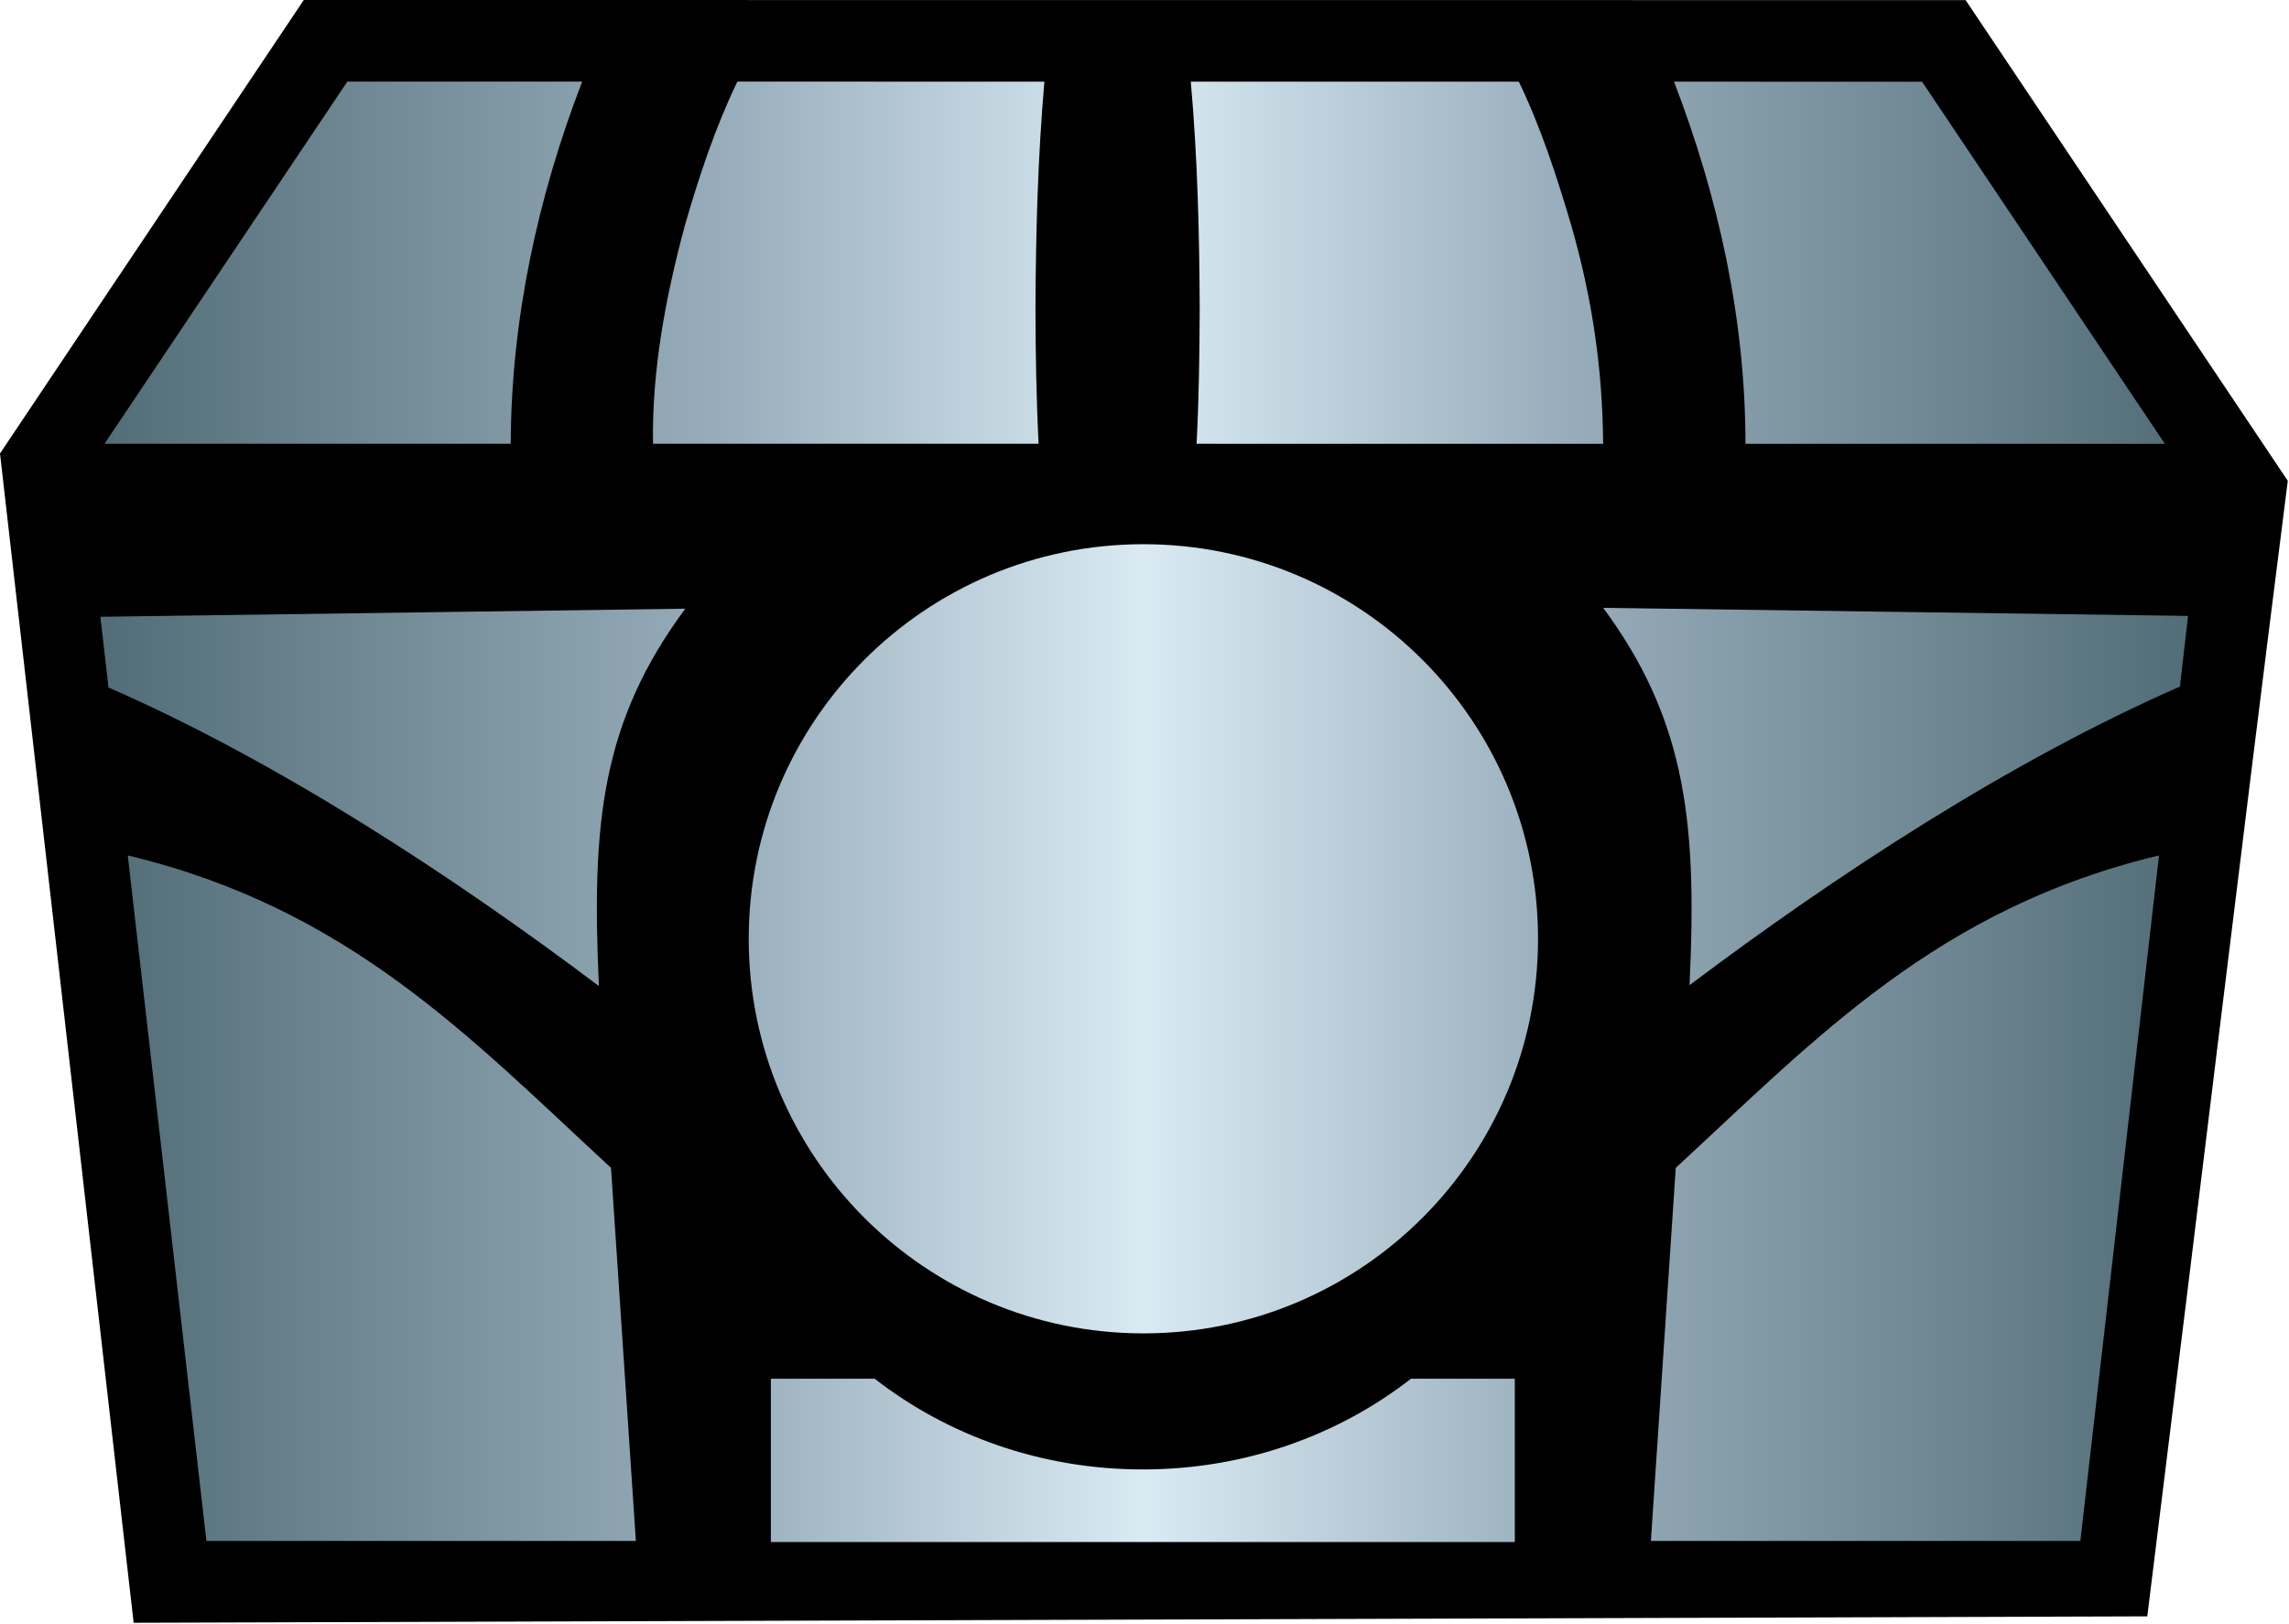
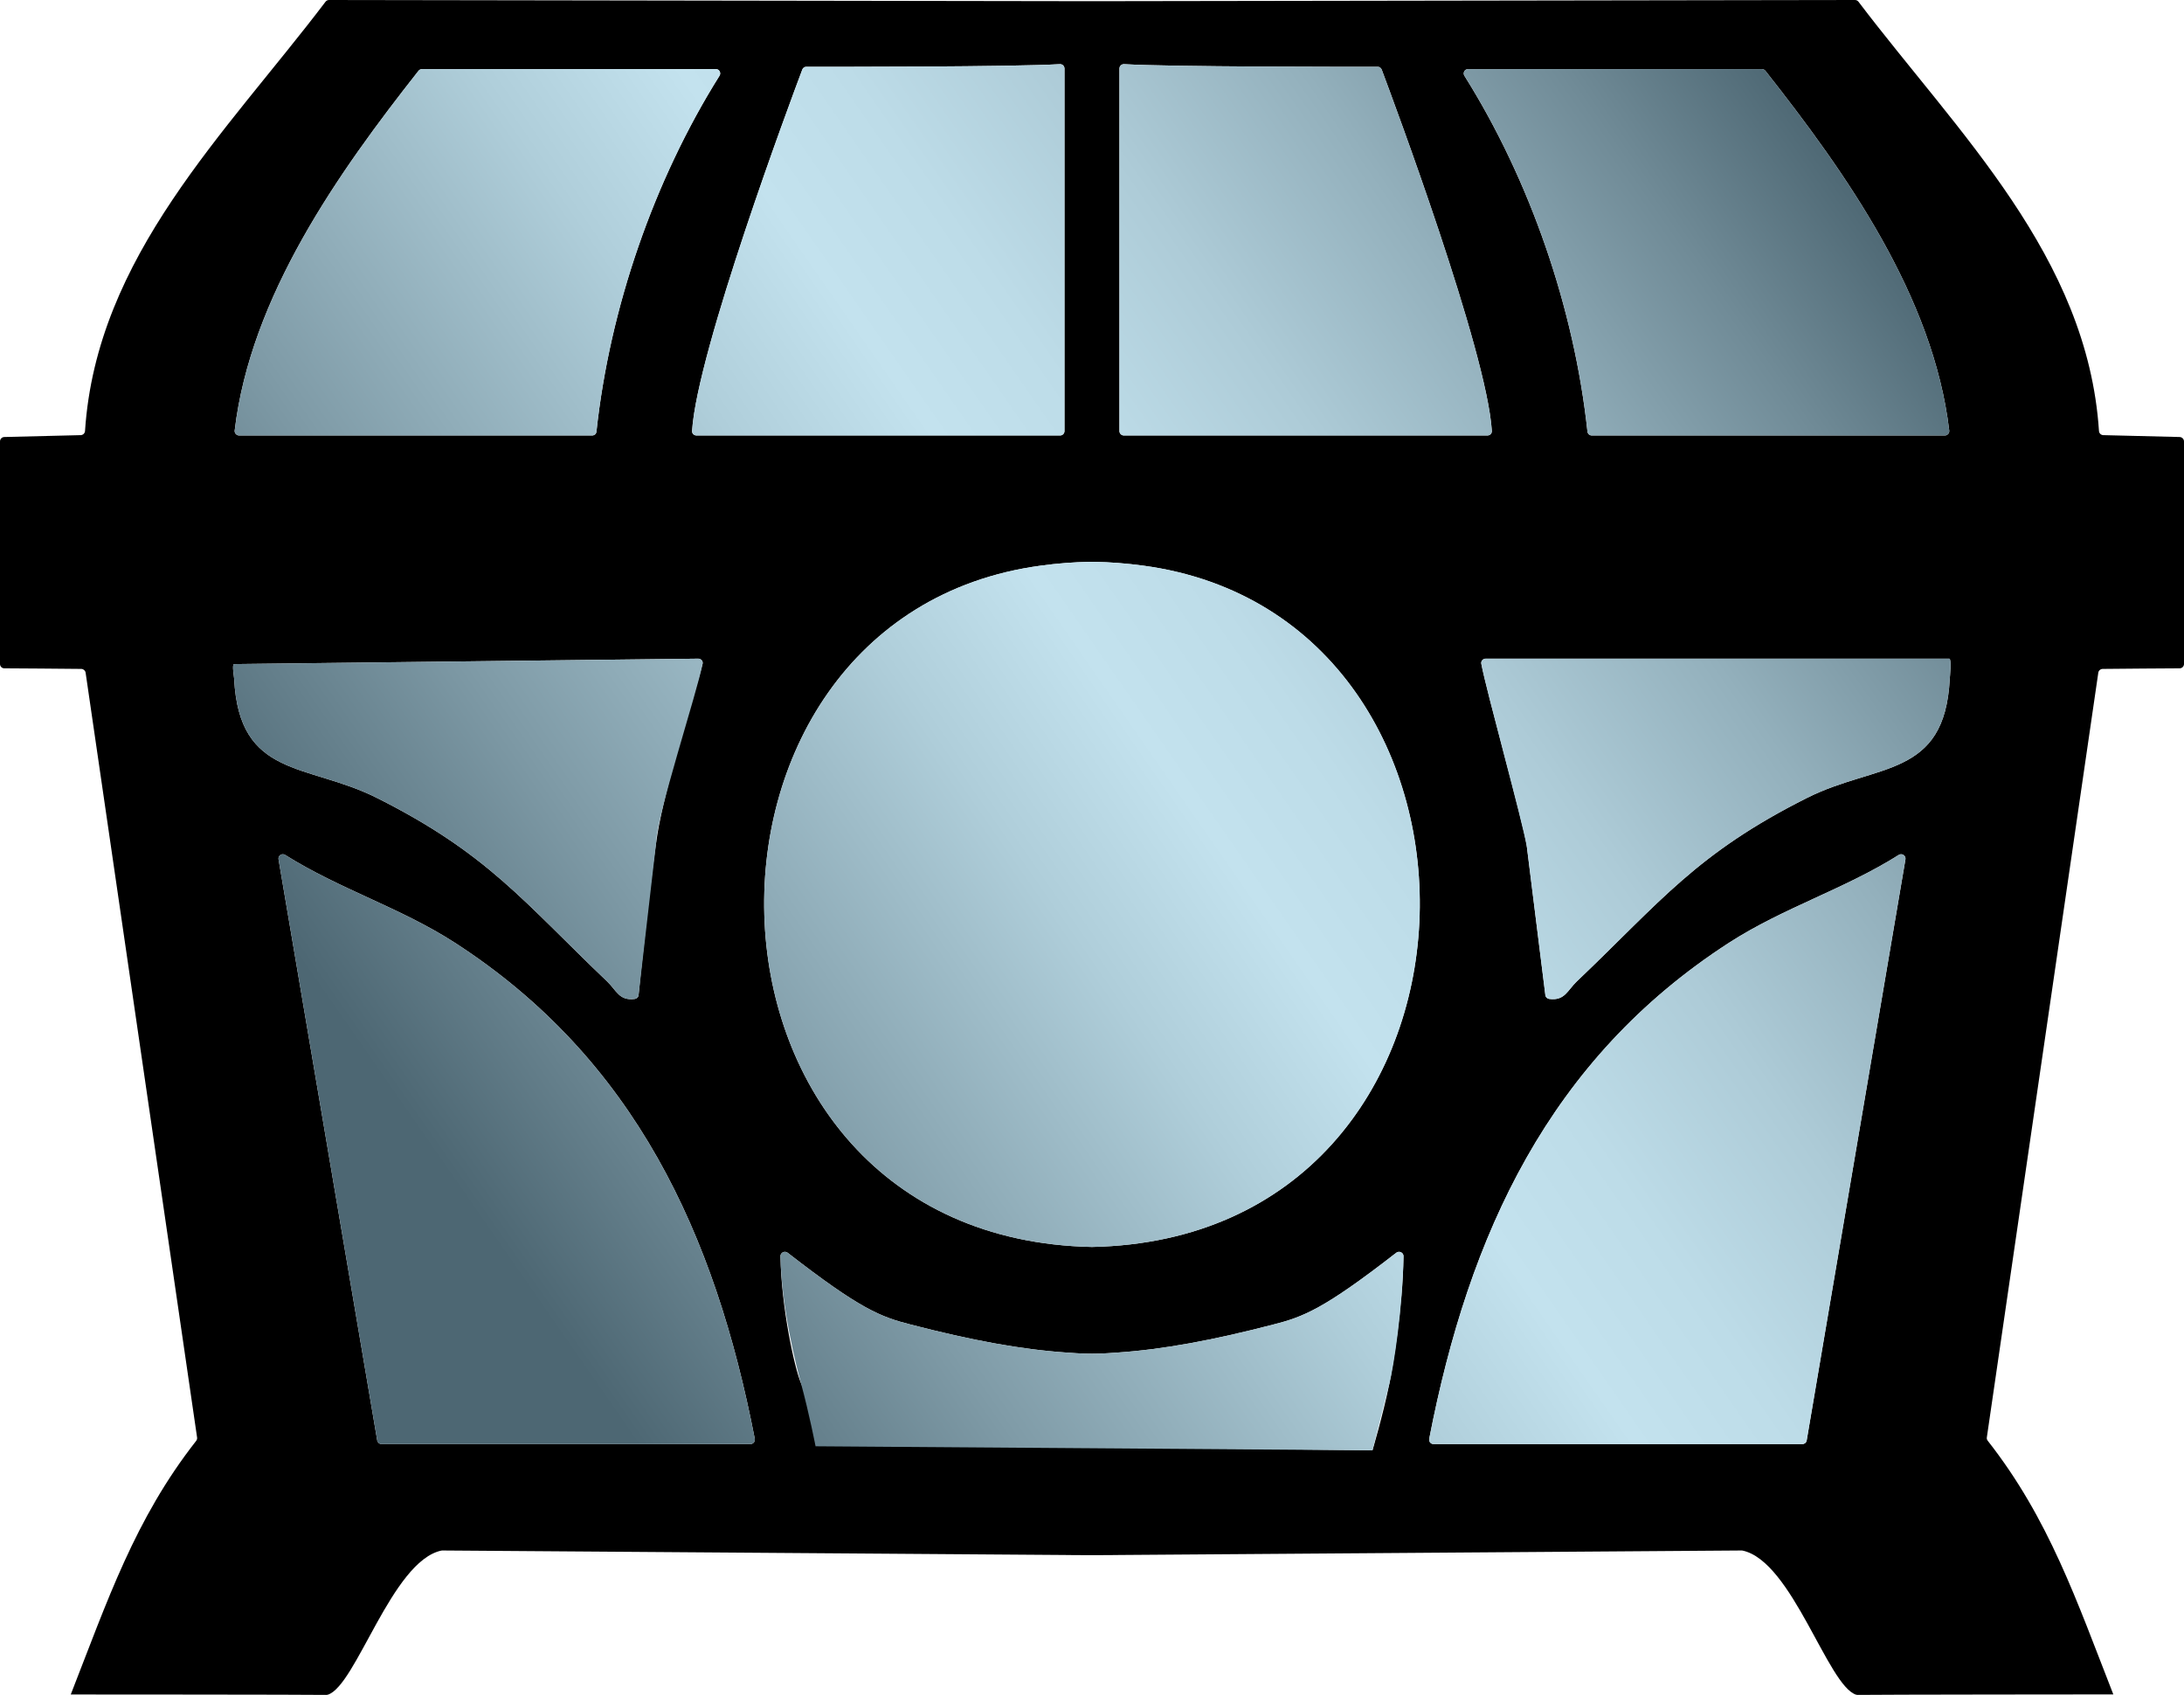
- <svg xmlns="http://www.w3.org/2000/svg" width="1122" height="796" viewBox="0 0 1122 796" version="1.1" xml:space="preserve" style="fill-rule:evenodd;clip-rule:evenodd;">
-   <path d="M170.253,40.001l-128.844,192.374l59.776,523.082l915.997,-2.924c20.96,-168.694 41.294,-338.349 62.656,-506.992l-137.695,-205.488l-771.89,-0.052Z" style="fill-rule:nonzero;stroke:#000;stroke-width:80px;" />
-   <path d="M753.901,460.245c0,106.838 -86.61,193.446 -193.448,193.446c-106.836,0 -193.446,-86.608 -193.446,-193.446c0,-106.836 86.61,-193.446 193.446,-193.446c106.838,0 193.448,86.61 193.448,193.446Zm67.506,112.306l-12.186,182.906l210.506,0l38.556,-336.084c-108.65,26.016 -168.068,89.688 -236.872,153.174l-0.004,0.004Zm-527.846,-89.146c-72.052,-54.23 -157.626,-110.21 -240.376,-146.37l-3.976,-34.66l286.7,-3.964c-20.539,27.708 -31.975,54.028 -37.872,82.91c-6.093,29.842 -6.274,62.418 -4.476,102.084Zm5.936,89.146l12.184,182.906l-210.496,0l-38.556,-336.084c108.65,26.016 168.068,89.688 236.872,153.174l-0.004,0.004Zm129.262,103.376l-50.906,0l0,80.046l364.658,0l0,-80.046l-50.904,0c-35.666,27.776 -81.47,44.47 -131.424,44.47c-49.954,0 -95.758,-16.694 -131.424,-44.47Zm399.406,-192.944c72.052,-54.232 157.626,-110.212 240.376,-146.37l3.976,-34.662l-286.7,-3.964c19.64,26.494 30.956,52.074 37.065,79.691c6.882,31.109 7.158,64.805 5.283,105.305Zm-7.61,-442.938c21.74,56.472 35.072,116.88 35.008,177.532l205.592,0.012l-119.012,-177.536l-121.588,-0.008Zm-236.866,-0.016c3.284,36.892 4.214,73.968 4.37,110.988c-0.092,22.188 -0.37,44.384 -1.53,66.546l199.288,0.01c-0.318,-37.182 -5.398,-71.438 -15.664,-107.246c-7.102,-23.922 -14.818,-47.752 -25.662,-70.288l-160.802,-0.01Zm-222.258,-0.016c-10.868,22.496 -18.71,46.376 -25.676,70.314c-9.4,34.966 -16.268,70.866 -15.666,107.222l189.004,0.01c-1.13,-22.16 -1.486,-44.356 -1.53,-66.542c0.152,-37.032 1.154,-74.088 4.37,-110.994l-150.502,-0.01Zm-191.178,-0.012l-119.012,177.534l199.104,0.01c0.176,-60.712 13.214,-120.978 35.022,-177.536l-115.114,-0.008Z" style="fill:url(#_Linear1);fill-rule:nonzero;" />
+ <svg xmlns="http://www.w3.org/2000/svg" id="Layer_2" width="257.41" height="199.74" viewBox="0 0 257.41 199.74">
  <defs>
-     <linearGradient id="_Linear1" x1="0" y1="0" x2="1" y2="0" gradientUnits="userSpaceOnUse" gradientTransform="matrix(1023.31,0,0,715.972,49.2092,397.987)">
-       <stop offset="0" style="stop-color:#536e78;stop-opacity:1" />
-       <stop offset="0.3" style="stop-color:#99aebc;stop-opacity:1" />
-       <stop offset="0.5" style="stop-color:#d9eaf3;stop-opacity:1" />
-       <stop offset="0.7" style="stop-color:#99aebc;stop-opacity:1" />
-       <stop offset="1" style="stop-color:#536e78;stop-opacity:1" />
+     <style>.cls-1{fill:url(#linear-gradient);}</style>
+     <linearGradient id="linear-gradient" x1="16.756" y1="168.7" x2="235.608" y2="16.445" gradientUnits="userSpaceOnUse">
+       <stop offset=".176" stop-color="#4d6773" />
+       <stop offset=".315" stop-color="#7f9ba7" />
+       <stop offset=".465" stop-color="#afceda" />
+       <stop offset=".539" stop-color="#c3e2ee" />
+       <stop offset=".599" stop-color="#bddce8" />
+       <stop offset=".677" stop-color="#adcbd7" />
+       <stop offset=".765" stop-color="#93b0bc" />
+       <stop offset=".859" stop-color="#708b97" />
+       <stop offset=".938" stop-color="#4d6773" />
    </linearGradient>
  </defs>
+   <g id="Layer_3_copy_7">
+     <path d="M256.9,51.5l-9.01-.22c-.27-.01-.48-.22-.5-.48-1.35-20.58-16.63-35.15-28.35-50.6-.1-.13-.25-.2-.41-.2l-89.93.14-89.92-.14c-.16,0-.31.07-.41.2C26.65,15.65,11.37,30.22,10.02,50.8c-.02.26-.24.47-.5.48l-9.02.22c-.28.01-.5.24-.5.52v26.23c0,.28.22.51.51.51,1.63.01,6.78.04,9.08.07.25.01.46.19.5.44.96,6.57,12.47,85.52,13.14,90.14.02.13-.02.27-.1.38-7.25,9.23-10.48,18.89-14.79,29.9,0,0,28.37.01,30.11.05.06,0,.11-.01.17-.02,3.34-1,7.55-15.74,13.4-16.99.05-.01.08-.01.13-.01,1.65.01,36.74.26,73.31.53,0,0,2.16.03,3.24.02,1.08.01,3.24-.02,3.24-.02,36.57-.27,71.66-.52,73.32-.53.04,0,.08,0,.12.01,5.86,1.25,10.06,15.99,13.4,16.99.06.01.11.02.17.02,1.74-.04,30.13-.06,30.13-.06-4.31-11-7.56-20.66-14.8-29.89-.09-.11-.13-.25-.11-.38.67-4.62,12.19-83.57,13.14-90.14.04-.25.25-.43.51-.44,2.3-.03,7.44-.06,9.08-.07.28,0,.51-.23.51-.51v-26.23c0-.28-.23-.51-.51-.52ZM173.04,8.14h34.63c.15,0,.3.08.4.2,9.47,12.01,19.8,26.59,21.67,42.4.04.3-.21.58-.52.58h-41.61c-.26,0-.48-.2-.51-.46-1.56-14.51-6.75-29.59-14.5-41.93-.22-.34.03-.79.44-.79ZM131.94,8.08c0-.3.25-.53.54-.52,5.52.33,26.91.32,29.9.31.21,0,.39.13.47.33,1.29,3.44,12.41,33.19,12.98,42.58.02.3-.22.54-.52.54h-42.85c-.28,0-.52-.23-.52-.52V8.08ZM95.03,7.87c2.98.01,24.37.02,29.89-.31.3-.01.54.22.54.52v42.72c0,.29-.23.52-.52.52h-42.85c-.3,0-.54-.24-.52-.54.58-9.39,11.69-39.14,12.99-42.58.07-.2.26-.33.47-.33ZM49.33,8.34c.1-.12.25-.2.41-.2h34.63c.41,0,.65.45.43.79-7.74,12.34-12.94,27.42-14.5,41.93-.02.26-.24.46-.51.46H28.19c-.32,0-.56-.28-.53-.58,1.87-15.81,12.21-30.39,21.67-42.4ZM27.6,80.02c-.01-.29-.29-1.75-0-1.76l54.68-.64c.33-.01.606.283.53.6-.648,2.699-3.885,12.507-5.151,19.096-.835,4.348-2.389,19.885-2.389,19.885,0,.27-.2.48-.46.52-1.84.24-2.14-1-3.26-2.07-9.85-9.39-14.08-15.08-27.17-21.64-8.17-4.09-16.19-2.28-16.78-13.99ZM88.44,170.18h-43.47c-.25,0-.46-.18-.51-.43l-11.63-68.48c-.08-.44.4-.76.78-.52,6.4,4.03,13.58,6.21,19.99,10.34,21.21,13.71,30.69,34.37,35.36,58.47.06.32-.19.62-.52.62ZM163.763,163.024c-.79,3.867-2,7.889-2,7.889l-65.667-.733s-.157-3.59-1.707-7.22c-.74-1.73-2.31-8.86-2.4-14.92-.01-.43.5-.67.84-.41,8.57,6.66,10.97,7.56,14.49,8.46,7.11,1.84,12.96,2.94,18.46,3.31,0,0,1.94.15,2.92.13.98.02,2.92-.13,2.92-.13,5.5-.37,11.36-1.47,18.46-3.31,3.52-.9,5.93-1.8,14.49-8.46.35-.26.85-.02.85.41-.09,6.06-1.268,13.082-1.657,14.984ZM128.7,146.95c-49.81-1.01-51.06-74.2-6.05-80.29,1.99-.27,3.93-.42,5.82-.45h.47c1.88.03,3.82.18,5.82.45,45.01,6.09,43.75,79.28-6.06,80.29ZM212.94,169.75c-.04.25-.26.43-.51.43h-43.47c-.33,0-.57-.3-.51-.62,4.67-24.1,14.14-44.76,35.35-58.47,6.41-4.13,13.6-6.31,19.99-10.34.38-.24.86.08.79.52l-11.64,68.48ZM213.02,94.01c-13.08,6.56-17.31,12.25-27.17,21.64-1.12,1.07-1.42,2.31-3.25,2.07-.27-.04-.47-.25-.47-.52l-2.193-17.579c-.489-2.993-4.727-18.091-5.347-21.401-.06-.32.2-.61.53-.6l54.624-0c.29.01.076,2.11.056,2.4-.59,11.71-8.61,9.9-16.78,13.99Z" />
+     <path class="cls-1" d="M229.74,50.74c.04.3-.21.58-.52.58h-41.61c-.26,0-.48-.2-.51-.46-1.56-14.51-6.75-29.59-14.5-41.93-.22-.34.03-.79.44-.79h34.63c.15,0,.3.08.4.2,9.47,12.01,19.8,26.59,21.67,42.4ZM229.744,77.62l-54.624 0c-.33-.01-.59.28-.53.6.62,3.31,4.911,18.742,5.378,21.65l2.162,17.33c0,.27.2.48.47.52,1.83.24,2.13-1,3.25-2.07,9.86-9.39,14.09-15.08,27.17-21.64,8.17-4.09,16.19-2.28,16.78-13.99.02-.29.234-2.39-.056-2.4ZM223.79,100.75c-6.39,4.03-13.58,6.21-19.99,10.34-21.21,13.71-30.68,34.37-35.35,58.47-.06.32.18.62.51.62h43.47c.25,0,.47-.18.51-.43l11.64-68.48c.07-.44-.41-.76-.79-.52ZM164.57,147.63c-8.56,6.66-10.97,7.56-14.49,8.46-7.1,1.84-12.96,2.94-18.46,3.31,0,0-1.94.15-2.92.13-.98.02-2.92-.13-2.92-.13-5.5-.37-11.35-1.47-18.46-3.31-3.52-.9-5.92-1.8-14.49-8.46-.34-.26-.85-.02-.84.41.09,6.06,1.906,13.104,2.4,14.92.984,3.619,1.734,7.481,1.734,7.481l65.639.472s1.018-4.066,2-7.889c.511-1.988,1.567-8.924,1.657-14.984,0-.43-.5-.67-.85-.41ZM162.85,8.2c-.08-.2-.26-.33-.47-.33-2.99.01-24.38.02-29.9-.31-.29-.01-.54.22-.54.52v42.72c0,.29.24.52.52.52h42.85c.3,0,.54-.24.52-.54-.57-9.39-11.69-39.14-12.98-42.58ZM134.76,66.66c-2-.27-3.94-.42-5.82-.45h-.47c-1.89.03-3.83.18-5.82.45-45.01,6.09-43.76,79.28,6.05,80.29,49.81-1.01,51.07-74.2,6.06-80.29ZM124.92,7.56c-5.52.33-26.91.32-29.89.31-.21,0-.4.13-.47.33-1.3,3.44-12.41,33.19-12.99,42.58-.02.3.22.54.52.54h42.85c.29,0,.52-.23.52-.52V8.08c0-.3-.24-.53-.54-.52ZM84.37,8.14h-34.63c-.16,0-.31.08-.41.2-9.46,12.01-19.8,26.59-21.67,42.4-.03.3.21.58.53.58h41.6c.27,0,.49-.2.51-.46,1.56-14.51,6.76-29.59,14.5-41.93.22-.34-.02-.79-.43-.79ZM82.28,77.62l-54.68.64c-.29.01-.01,1.47 0,1.76.59,11.71,8.61,9.9,16.78,13.99,13.09,6.56,17.32,12.25,27.17,21.64,1.12,1.07,1.42,2.31,3.26,2.07.26-.04.46-.25.46-.52l2.078-17.992c0-2.92,4.842-17.678,5.462-20.988.06-.32-.2-.61-.53-.6ZM53.6,111.09c-6.41-4.13-13.59-6.31-19.99-10.34-.38-.24-.86.08-.78.52l11.63,68.48c.05.25.26.43.51.43h43.47c.33,0,.58-.3.52-.62-4.67-24.1-14.15-44.76-35.36-58.47Z" />
+   </g>
</svg>
